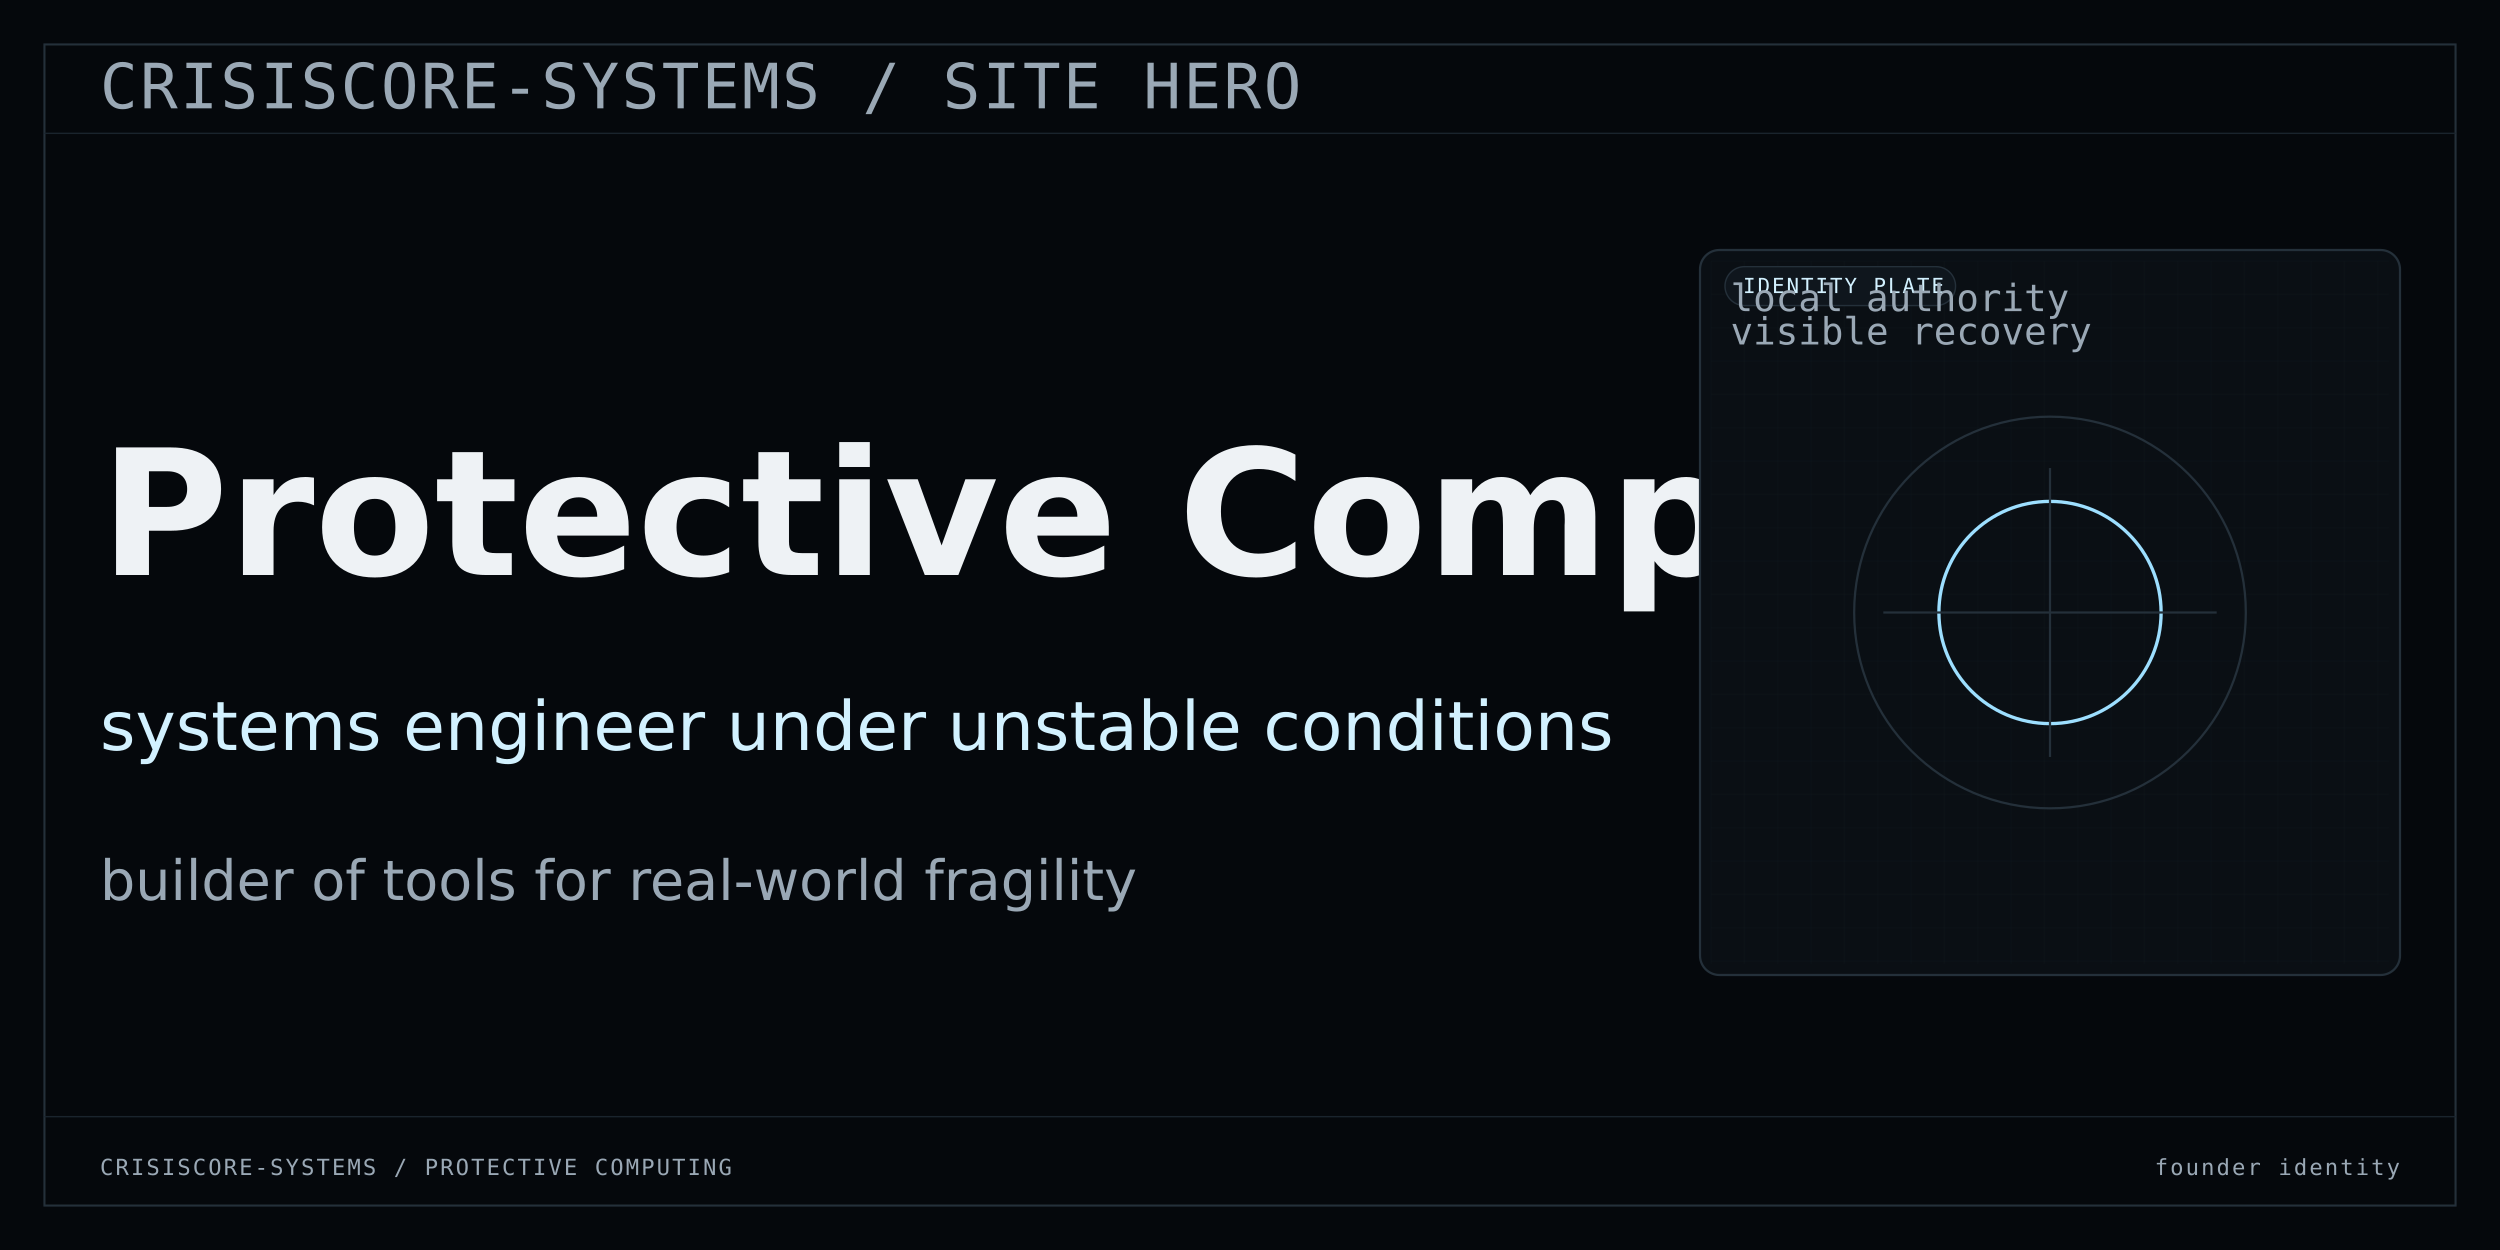
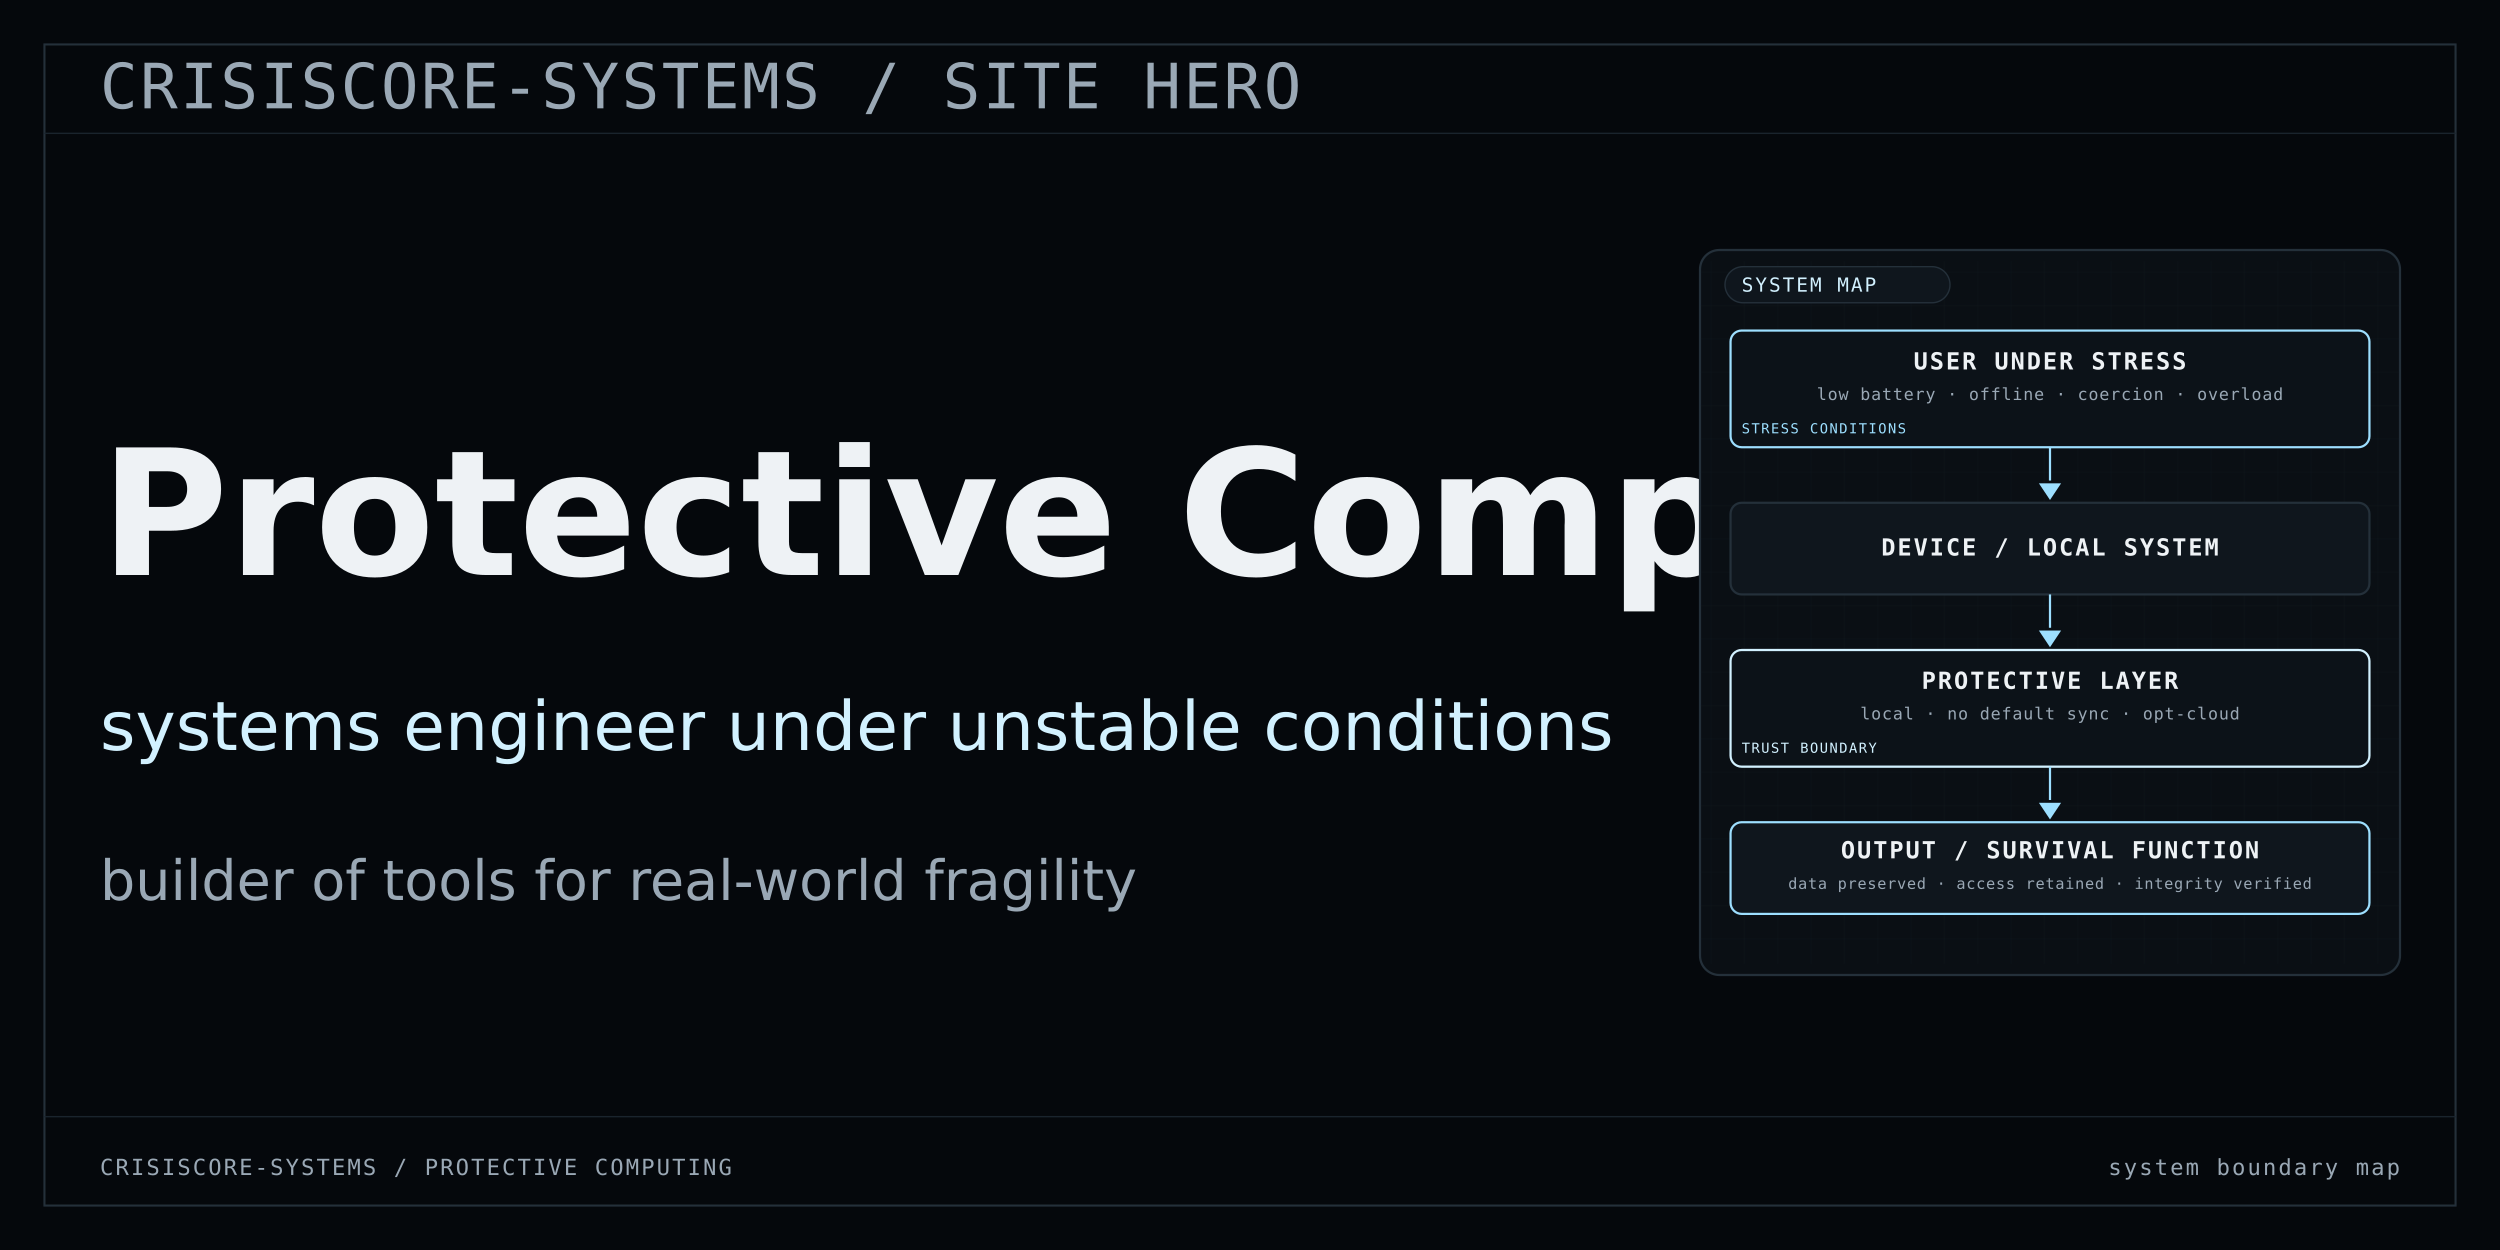
<svg xmlns="http://www.w3.org/2000/svg" baseProfile="full" height="900" version="1.1" viewBox="0,0,1800,900" width="1800">
  <defs />
  <rect fill="#05080C" height="900" width="1800" x="0" y="0" />
  <rect fill="none" height="836" stroke="#24303A" stroke-width="1.5" width="1736" x="32" y="32" />
  <line stroke="#1A242D" stroke-width="1" x1="32" x2="1768" y1="96" y2="96" />
  <line stroke="#1A242D" stroke-width="1" x1="32" x2="1768" y1="804" y2="804" />
-   <text fill="#9AA8B5" font-family="DejaVu Sans Mono" font-size="45" letter-spacing="1.8px" x="72" y="78">CRISISCORE-SYSTEMS / SITE HERO</text>
+   <text fill="#9AA8B5" font-family="DejaVu Sans Mono" font-size="45" font-weight="400" letter-spacing="1.8px" x="72" y="78">CRISISCORE-SYSTEMS / SITE HERO</text>
  <text fill="#EEF2F5" font-family="DejaVu Sans" font-size="126" font-weight="700" x="72" y="414">Protective Computing</text>
  <text fill="#D2F1FF" font-family="DejaVu Sans" font-size="49" x="72" y="540">systems engineer under unstable conditions</text>
  <text fill="#9AA8B5" font-family="DejaVu Sans" font-size="40" x="72" y="648">builder of tools for real-world fragility</text>
  <rect fill="#0A0F14" height="522" rx="14" ry="14" stroke="#24303A" stroke-width="1.6" width="504" x="1224" y="180" />
  <line opacity="0.1" stroke="#1A242D" stroke-width="1" x1="1232" x2="1232" y1="188" y2="694" />
  <line opacity="0.1" stroke="#1A242D" stroke-width="1" x1="1256" x2="1256" y1="188" y2="694" />
  <line opacity="0.1" stroke="#1A242D" stroke-width="1" x1="1280" x2="1280" y1="188" y2="694" />
  <line opacity="0.1" stroke="#1A242D" stroke-width="1" x1="1304" x2="1304" y1="188" y2="694" />
  <line opacity="0.1" stroke="#1A242D" stroke-width="1" x1="1328" x2="1328" y1="188" y2="694" />
  <line opacity="0.1" stroke="#1A242D" stroke-width="1" x1="1352" x2="1352" y1="188" y2="694" />
  <line opacity="0.1" stroke="#1A242D" stroke-width="1" x1="1376" x2="1376" y1="188" y2="694" />
  <line opacity="0.1" stroke="#1A242D" stroke-width="1" x1="1400" x2="1400" y1="188" y2="694" />
  <line opacity="0.1" stroke="#1A242D" stroke-width="1" x1="1424" x2="1424" y1="188" y2="694" />
  <line opacity="0.1" stroke="#1A242D" stroke-width="1" x1="1448" x2="1448" y1="188" y2="694" />
  <line opacity="0.1" stroke="#1A242D" stroke-width="1" x1="1472" x2="1472" y1="188" y2="694" />
  <line opacity="0.1" stroke="#1A242D" stroke-width="1" x1="1496" x2="1496" y1="188" y2="694" />
  <line opacity="0.1" stroke="#1A242D" stroke-width="1" x1="1520" x2="1520" y1="188" y2="694" />
  <line opacity="0.1" stroke="#1A242D" stroke-width="1" x1="1544" x2="1544" y1="188" y2="694" />
  <line opacity="0.1" stroke="#1A242D" stroke-width="1" x1="1568" x2="1568" y1="188" y2="694" />
  <line opacity="0.1" stroke="#1A242D" stroke-width="1" x1="1592" x2="1592" y1="188" y2="694" />
  <line opacity="0.1" stroke="#1A242D" stroke-width="1" x1="1616" x2="1616" y1="188" y2="694" />
  <line opacity="0.1" stroke="#1A242D" stroke-width="1" x1="1640" x2="1640" y1="188" y2="694" />
  <line opacity="0.1" stroke="#1A242D" stroke-width="1" x1="1664" x2="1664" y1="188" y2="694" />
  <line opacity="0.1" stroke="#1A242D" stroke-width="1" x1="1688" x2="1688" y1="188" y2="694" />
  <line opacity="0.1" stroke="#1A242D" stroke-width="1" x1="1712" x2="1712" y1="188" y2="694" />
-   <line opacity="0.1" stroke="#1A242D" stroke-width="1" x1="1232" x2="1720" y1="188" y2="188" />
-   <line opacity="0.1" stroke="#1A242D" stroke-width="1" x1="1232" x2="1720" y1="212" y2="212" />
-   <line opacity="0.1" stroke="#1A242D" stroke-width="1" x1="1232" x2="1720" y1="236" y2="236" />
-   <line opacity="0.1" stroke="#1A242D" stroke-width="1" x1="1232" x2="1720" y1="260" y2="260" />
-   <line opacity="0.1" stroke="#1A242D" stroke-width="1" x1="1232" x2="1720" y1="284" y2="284" />
-   <line opacity="0.1" stroke="#1A242D" stroke-width="1" x1="1232" x2="1720" y1="308" y2="308" />
-   <line opacity="0.1" stroke="#1A242D" stroke-width="1" x1="1232" x2="1720" y1="332" y2="332" />
-   <line opacity="0.1" stroke="#1A242D" stroke-width="1" x1="1232" x2="1720" y1="356" y2="356" />
-   <line opacity="0.1" stroke="#1A242D" stroke-width="1" x1="1232" x2="1720" y1="380" y2="380" />
-   <line opacity="0.1" stroke="#1A242D" stroke-width="1" x1="1232" x2="1720" y1="404" y2="404" />
-   <line opacity="0.1" stroke="#1A242D" stroke-width="1" x1="1232" x2="1720" y1="428" y2="428" />
-   <line opacity="0.1" stroke="#1A242D" stroke-width="1" x1="1232" x2="1720" y1="452" y2="452" />
-   <line opacity="0.1" stroke="#1A242D" stroke-width="1" x1="1232" x2="1720" y1="476" y2="476" />
-   <line opacity="0.1" stroke="#1A242D" stroke-width="1" x1="1232" x2="1720" y1="500" y2="500" />
-   <line opacity="0.1" stroke="#1A242D" stroke-width="1" x1="1232" x2="1720" y1="524" y2="524" />
-   <line opacity="0.1" stroke="#1A242D" stroke-width="1" x1="1232" x2="1720" y1="548" y2="548" />
-   <line opacity="0.1" stroke="#1A242D" stroke-width="1" x1="1232" x2="1720" y1="572" y2="572" />
-   <line opacity="0.1" stroke="#1A242D" stroke-width="1" x1="1232" x2="1720" y1="596" y2="596" />
-   <line opacity="0.1" stroke="#1A242D" stroke-width="1" x1="1232" x2="1720" y1="620" y2="620" />
-   <line opacity="0.1" stroke="#1A242D" stroke-width="1" x1="1232" x2="1720" y1="644" y2="644" />
-   <line opacity="0.1" stroke="#1A242D" stroke-width="1" x1="1232" x2="1720" y1="668" y2="668" />
-   <line opacity="0.1" stroke="#1A242D" stroke-width="1" x1="1232" x2="1720" y1="692" y2="692" />
-   <rect fill="#0F161D" height="28" rx="14" ry="14" stroke="#24303A" stroke-width="1" width="166" x="1242" y="192" />
-   <text fill="#D2F1FF" font-family="DejaVu Sans Mono" font-size="15" letter-spacing="1.4px" x="1255" y="211">IDENTITY PLATE</text>
-   <circle cx="1476" cy="441" fill="none" r="80" stroke="#9DDFFF" stroke-width="2.4" />
-   <circle cx="1476" cy="441" fill="none" r="141" stroke="#24303A" stroke-width="1.6" />
-   <line stroke="#24303A" stroke-width="1.6" x1="1356" x2="1596" y1="441" y2="441" />
-   <line stroke="#24303A" stroke-width="1.6" x1="1476" x2="1476" y1="337" y2="545" />
-   <text fill="#9AA8B5" font-family="DejaVu Sans Mono" font-size="27" x="1246" y="224">local authority</text>
-   <text fill="#9AA8B5" font-family="DejaVu Sans Mono" font-size="27" x="1246" y="248">visible recovery</text>
-   <text fill="#9AA8B5" font-family="DejaVu Sans Mono" font-size="16" letter-spacing="1.5px" x="72" y="846">CRISISCORE-SYSTEMS / PROTECTIVE COMPUTING</text>
-   <text fill="#9AA8B5" font-family="DejaVu Sans Mono" font-size="16" letter-spacing="1.5px" text-anchor="end" x="1728" y="846">founder identity</text>
+   <line opacity="0.1" stroke="#1A242D" stroke-width="1" x1="1224" x2="1728" y1="196" y2="196" />
+   <line opacity="0.1" stroke="#1A242D" stroke-width="1" x1="1224" x2="1728" y1="220" y2="220" />
+   <line opacity="0.1" stroke="#1A242D" stroke-width="1" x1="1224" x2="1728" y1="244" y2="244" />
+   <line opacity="0.1" stroke="#1A242D" stroke-width="1" x1="1224" x2="1728" y1="268" y2="268" />
+   <line opacity="0.1" stroke="#1A242D" stroke-width="1" x1="1224" x2="1728" y1="292" y2="292" />
+   <line opacity="0.1" stroke="#1A242D" stroke-width="1" x1="1224" x2="1728" y1="316" y2="316" />
+   <line opacity="0.1" stroke="#1A242D" stroke-width="1" x1="1224" x2="1728" y1="340" y2="340" />
+   <line opacity="0.1" stroke="#1A242D" stroke-width="1" x1="1224" x2="1728" y1="364" y2="364" />
+   <line opacity="0.1" stroke="#1A242D" stroke-width="1" x1="1224" x2="1728" y1="388" y2="388" />
+   <line opacity="0.1" stroke="#1A242D" stroke-width="1" x1="1224" x2="1728" y1="412" y2="412" />
+   <line opacity="0.1" stroke="#1A242D" stroke-width="1" x1="1224" x2="1728" y1="436" y2="436" />
+   <line opacity="0.1" stroke="#1A242D" stroke-width="1" x1="1224" x2="1728" y1="460" y2="460" />
+   <line opacity="0.1" stroke="#1A242D" stroke-width="1" x1="1224" x2="1728" y1="484" y2="484" />
+   <line opacity="0.1" stroke="#1A242D" stroke-width="1" x1="1224" x2="1728" y1="508" y2="508" />
+   <line opacity="0.1" stroke="#1A242D" stroke-width="1" x1="1224" x2="1728" y1="532" y2="532" />
+   <line opacity="0.1" stroke="#1A242D" stroke-width="1" x1="1224" x2="1728" y1="556" y2="556" />
+   <line opacity="0.1" stroke="#1A242D" stroke-width="1" x1="1224" x2="1728" y1="580" y2="580" />
+   <line opacity="0.1" stroke="#1A242D" stroke-width="1" x1="1224" x2="1728" y1="604" y2="604" />
+   <line opacity="0.1" stroke="#1A242D" stroke-width="1" x1="1224" x2="1728" y1="628" y2="628" />
+   <line opacity="0.1" stroke="#1A242D" stroke-width="1" x1="1224" x2="1728" y1="652" y2="652" />
+   <line opacity="0.1" stroke="#1A242D" stroke-width="1" x1="1224" x2="1728" y1="676" y2="676" />
+   <rect fill="#0F161D" height="26" rx="13" ry="13" stroke="#24303A" stroke-width="1" width="162" x="1242" y="192" />
+   <text fill="#D2F1FF" font-family="DejaVu Sans Mono" font-size="14" letter-spacing="1.4px" x="1254" y="210">SYSTEM MAP</text>
+   <rect fill="#0C1218" height="84" rx="8" ry="8" stroke="#9DDFFF" stroke-width="1.6" width="460" x="1246" y="238" />
+   <text fill="#EEF2F5" font-family="DejaVu Sans Mono" font-size="17" font-weight="700" letter-spacing="1.4px" text-anchor="middle" x="1476" y="266">USER UNDER STRESS</text>
+   <text fill="#9AA8B5" font-family="DejaVu Sans Mono" font-size="12" font-weight="400" letter-spacing="0.6px" text-anchor="middle" x="1476" y="288">low battery  ·  offline  ·  coercion  ·  overload</text>
+   <text fill="#9DDFFF" font-family="DejaVu Sans Mono" font-size="10" font-weight="400" letter-spacing="1px" x="1254" y="312">STRESS CONDITIONS</text>
+   <line stroke="#9DDFFF" stroke-width="1.6" x1="1476" x2="1476" y1="322" y2="346" />
+   <polygon fill="#9DDFFF" points="1476,360 1468,348 1484,348" />
+   <rect fill="#0F161D" height="66" rx="8" ry="8" stroke="#24303A" stroke-width="1.6" width="460" x="1246" y="362" />
+   <text fill="#EEF2F5" font-family="DejaVu Sans Mono" font-size="17" font-weight="700" letter-spacing="1.4px" text-anchor="middle" x="1476" y="400">DEVICE / LOCAL SYSTEM</text>
+   <line stroke="#9DDFFF" stroke-width="1.6" x1="1476" x2="1476" y1="428" y2="452" />
+   <polygon fill="#9DDFFF" points="1476,466 1468,454 1484,454" />
+   <rect fill="#0C1218" height="84" rx="8" ry="8" stroke="#D2F1FF" stroke-width="1.6" width="460" x="1246" y="468" />
+   <text fill="#EEF2F5" font-family="DejaVu Sans Mono" font-size="17" font-weight="700" letter-spacing="1.4px" text-anchor="middle" x="1476" y="496">PROTECTIVE LAYER</text>
+   <text fill="#9AA8B5" font-family="DejaVu Sans Mono" font-size="12" font-weight="400" letter-spacing="0.6px" text-anchor="middle" x="1476" y="518">local  ·  no default sync  ·  opt-cloud</text>
+   <text fill="#D2F1FF" font-family="DejaVu Sans Mono" font-size="10" font-weight="400" letter-spacing="1px" x="1254" y="542">TRUST BOUNDARY</text>
+   <line stroke="#9DDFFF" stroke-width="1.6" x1="1476" x2="1476" y1="552" y2="576" />
+   <polygon fill="#9DDFFF" points="1476,590 1468,578 1484,578" />
+   <rect fill="#0F161D" height="66" rx="8" ry="8" stroke="#9DDFFF" stroke-width="1.6" width="460" x="1246" y="592" />
+   <text fill="#EEF2F5" font-family="DejaVu Sans Mono" font-size="17" font-weight="700" letter-spacing="1.4px" text-anchor="middle" x="1476" y="618">OUTPUT / SURVIVAL FUNCTION</text>
+   <text fill="#9AA8B5" font-family="DejaVu Sans Mono" font-size="11" font-weight="400" letter-spacing="0.5px" text-anchor="middle" x="1476" y="640">data preserved  ·  access retained  ·  integrity verified</text>
+   <text fill="#9AA8B5" font-family="DejaVu Sans Mono" font-size="16" font-weight="400" letter-spacing="1.5px" x="72" y="846">CRISISCORE-SYSTEMS / PROTECTIVE COMPUTING</text>
+   <text fill="#9AA8B5" font-family="DejaVu Sans Mono" font-size="16" font-weight="400" letter-spacing="1.5px" text-anchor="end" x="1728" y="846">system boundary map</text>
</svg>
